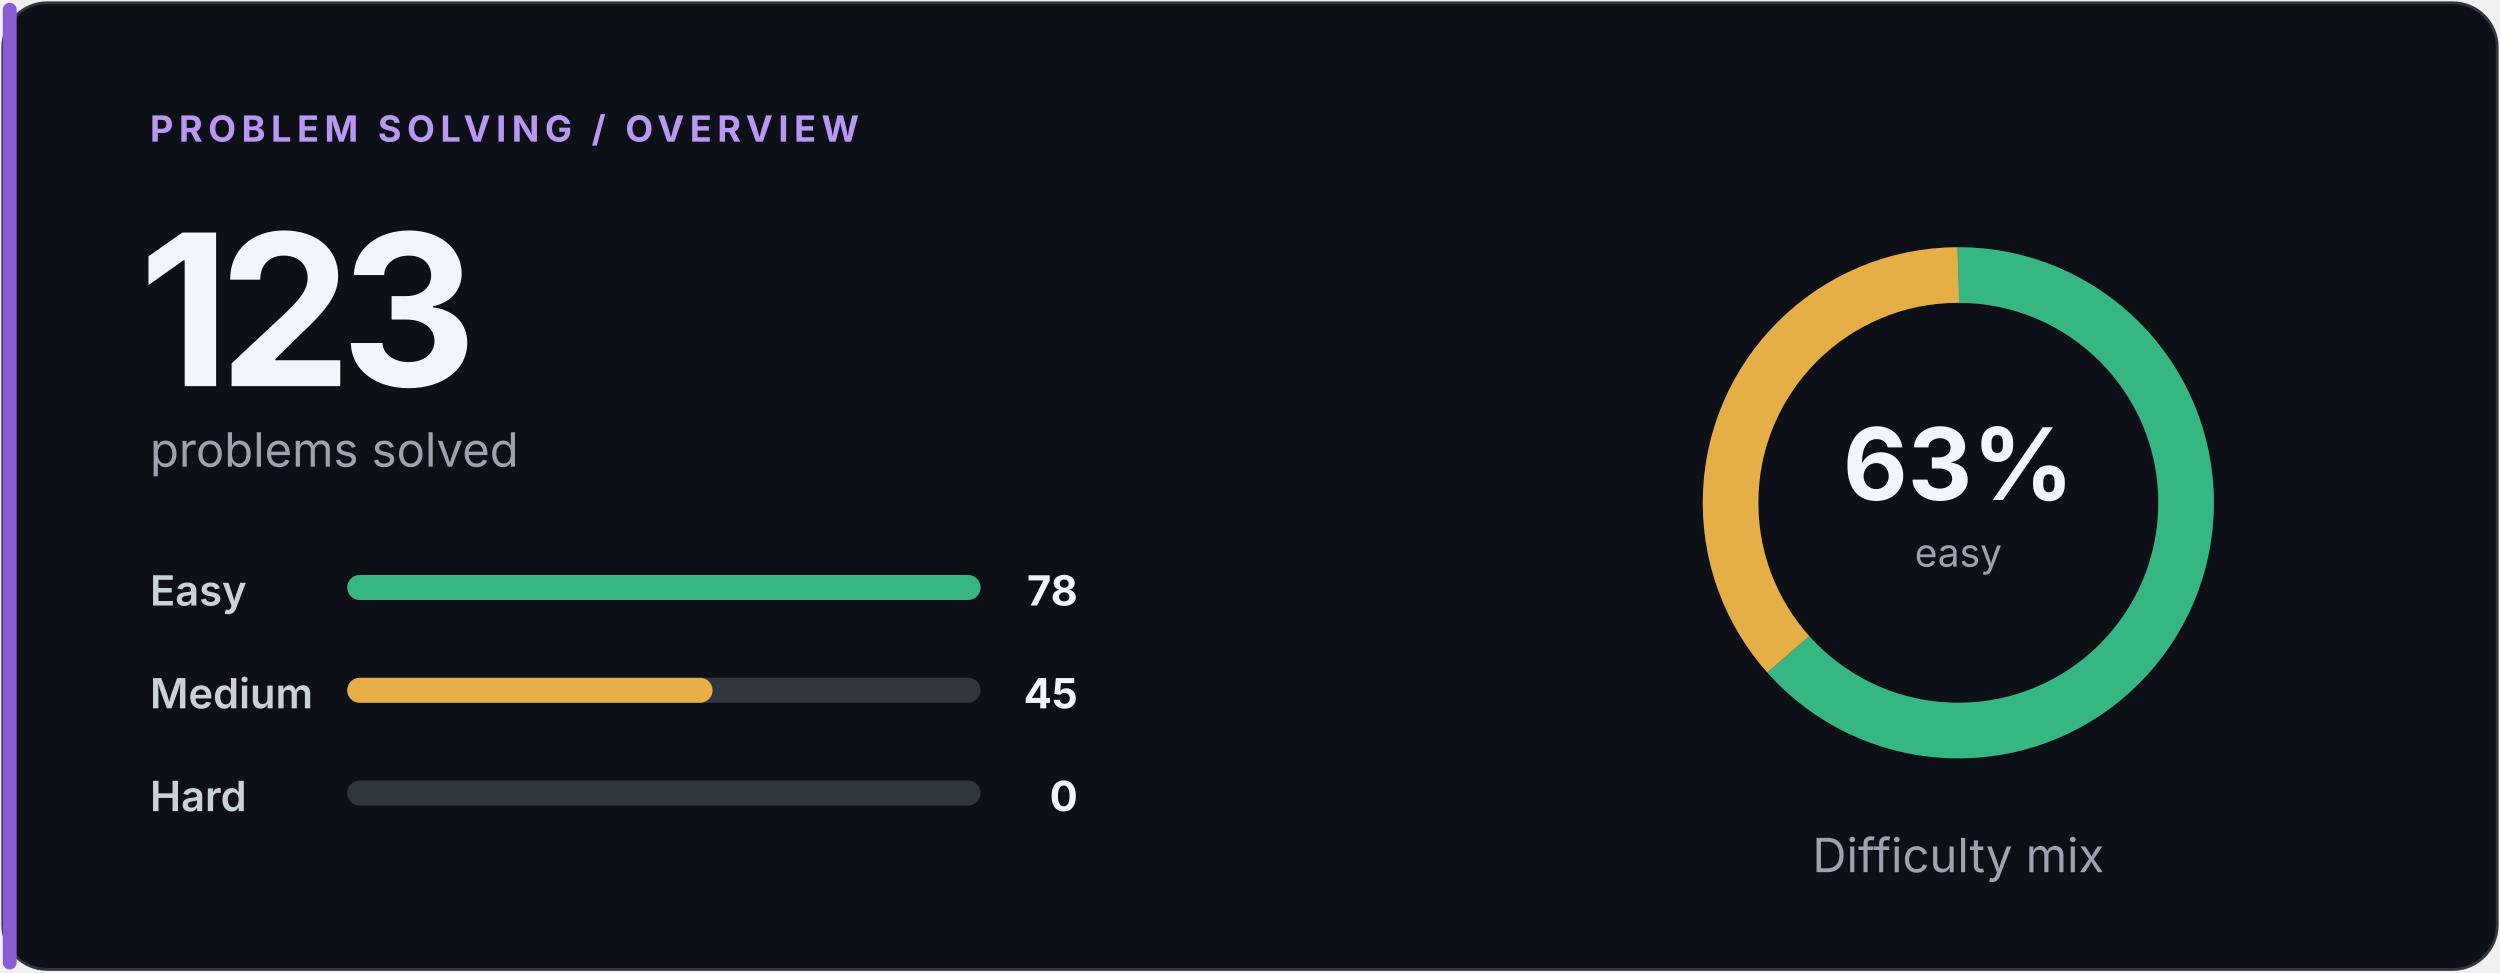
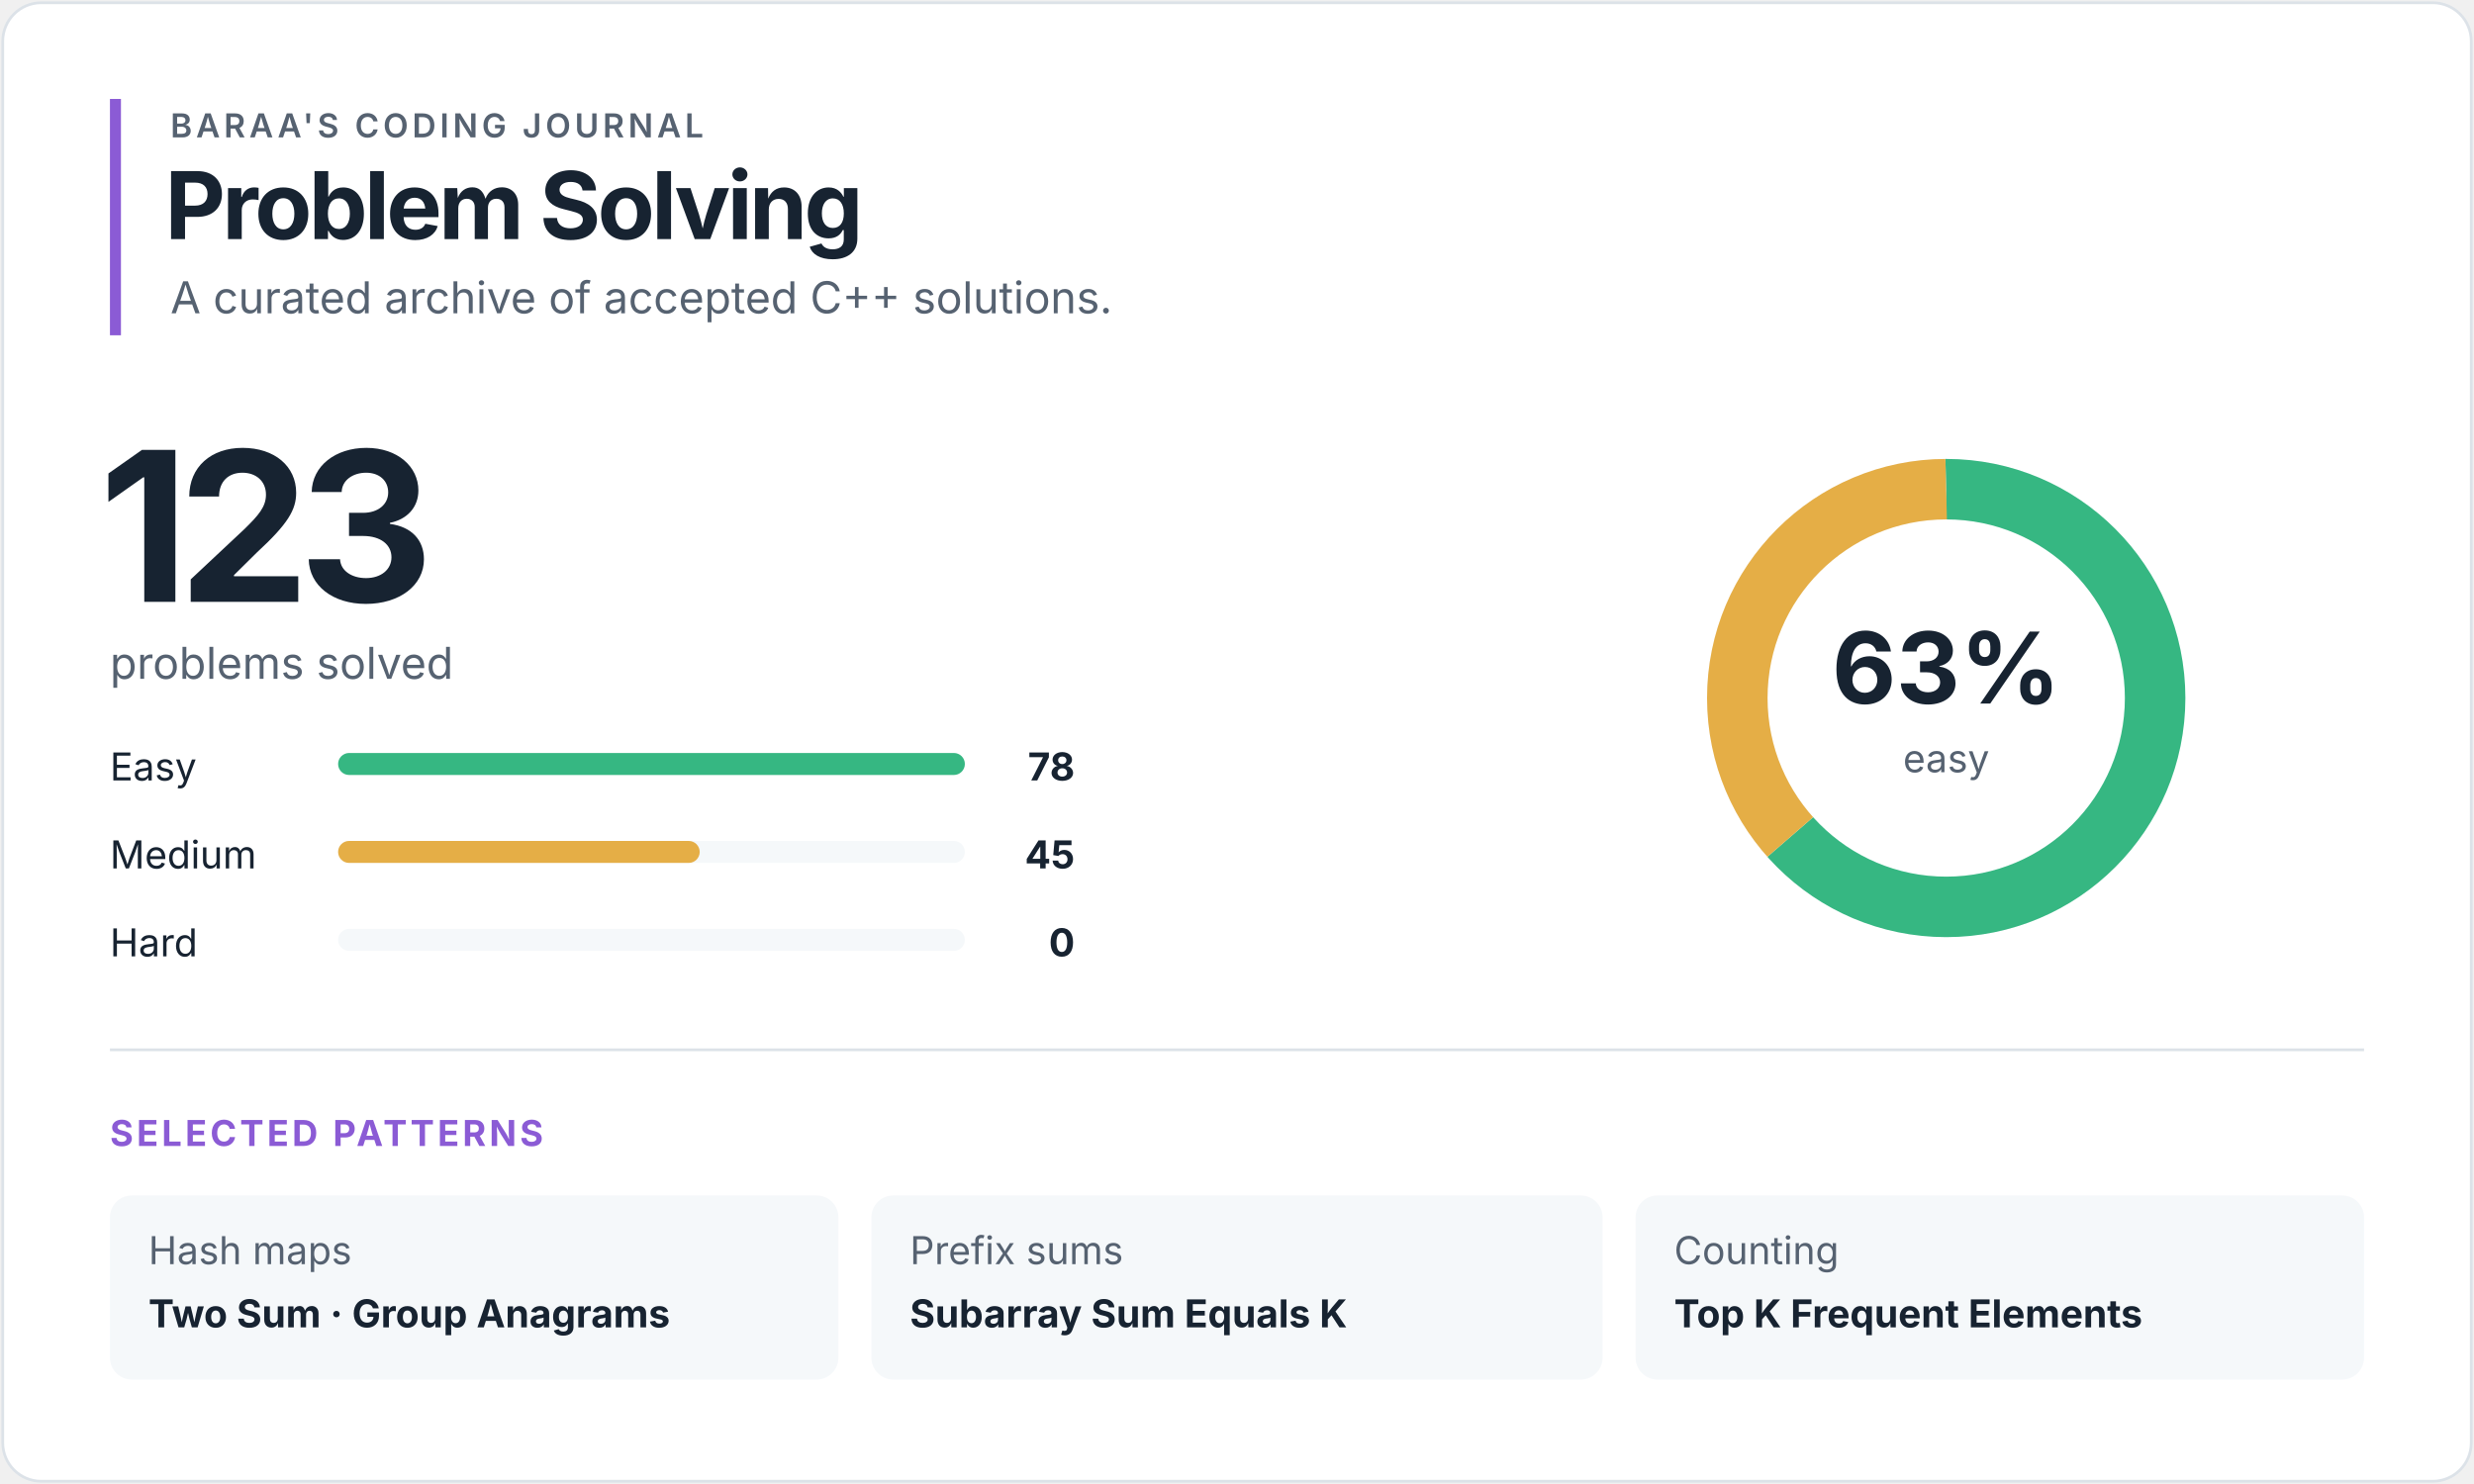
- <svg xmlns="http://www.w3.org/2000/svg" width="900" height="350" viewBox="0 0 900 350" role="img" aria-labelledby="title desc">
+ <svg xmlns="http://www.w3.org/2000/svg" width="900" height="540" viewBox="0 0 900 540" role="img" aria-labelledby="title desc">
  <style>
text { font-family: -apple-system, BlinkMacSystemFont, "Segoe UI", sans-serif; }
- .eyebrow { fill: #b998f4; font-size: 13px; font-weight: 700; letter-spacing: 2px; }
- .total { fill: #f0f6fc; font-size: 76px; font-weight: 750; letter-spacing: -4px; }
- .subtitle { fill: #9ca3af; font-size: 17px; }
- .label { fill: #c9d1d9; font-size: 15px; font-weight: 600; }
- .count { fill: #f0f6fc; font-size: 15px; font-weight: 700; }
- .percentage { fill: #f0f6fc; font-size: 36px; font-weight: 750; }
- .ring-label { fill: #9ca3af; font-size: 14px; }
+ .eyebrow { fill: #566271; font-size: 12px; font-weight: 600; letter-spacing: 1.4px; }
+ .heading { fill: #172331; font-size: 34px; font-weight: 700; letter-spacing: -1.2px; }
+ .total { fill: #172331; font-size: 76px; font-weight: 700; letter-spacing: -4px; }
+ .subtitle { fill: #566271; font-size: 16px; }
+ .label { fill: #172331; font-size: 14px; }
+ .count { fill: #172331; font-size: 14px; font-weight: 700; }
+ .percentage { fill: #172331; font-size: 36px; font-weight: 700; }
+ .ring-label { fill: #566271; font-size: 14px; }
+ .section { fill: #8b5bd5; font-size: 13px; font-weight: 700; letter-spacing: 1.2px; }
+ .pattern { fill: #566271; font-size: 14px; }
+ .example { fill: #172331; font-size: 14px; font-weight: 700; }
</style>
-   <rect x="1" y="1" width="898" height="348" rx="16" fill="#0d1117" stroke="#30363d" />
-   <rect x="1" y="1" width="5" height="348" rx="2.5" fill="#8b5bd5" />
-   <text x="54" y="51" class="eyebrow">PROBLEM SOLVING / OVERVIEW</text>
-   <text x="50" y="139" class="total">123</text>
-   <text x="54" y="168" class="subtitle">problems solved</text>
-   <text x="54" y="218" class="label">Easy</text>
-   <rect x="125" y="207" width="228" height="9" rx="4.5" fill="#30363d" />
-   <rect x="125" y="207" width="228.00" height="9" rx="4.5" fill="#36b782" />
-   <text x="388" y="218" class="count" text-anchor="end">78</text>
-   <text x="54" y="255" class="label">Medium</text>
-   <rect x="125" y="244" width="228" height="9" rx="4.5" fill="#30363d" />
-   <rect x="125" y="244" width="131.54" height="9" rx="4.5" fill="#e5ae46" />
-   <text x="388" y="255" class="count" text-anchor="end">45</text>
-   <text x="54" y="292" class="label">Hard</text>
-   <rect x="125" y="281" width="228" height="9" rx="4.5" fill="#30363d" />
-   <rect x="125" y="281" width="0.00" height="9" rx="4.5" fill="#ef6b73" />
-   <text x="388" y="292" class="count" text-anchor="end">0</text>
-   <circle cx="705" cy="181" r="82" fill="none" stroke="#30363d" stroke-width="20" />
-   <circle cx="705" cy="181" r="82" fill="none" stroke="#36b782" stroke-width="20" stroke-dasharray="326.726 188.496" stroke-dashoffset="0" transform="rotate(-90 705 181)" />
-   <circle cx="705" cy="181" r="82" fill="none" stroke="#e5ae46" stroke-width="20" stroke-dasharray="188.496 326.726" stroke-dashoffset="-326.726" transform="rotate(-90 705 181)" />
-   <text x="705" y="180" class="percentage" text-anchor="middle">63%</text>
-   <text x="705" y="204" class="ring-label" text-anchor="middle">easy</text>
-   <text x="705" y="314" class="subtitle" text-anchor="middle">Difficulty mix</text>
+   <rect x="1" y="1" width="898" height="538" rx="14" fill="#ffffff" stroke="#dce2e8" />
+   <rect x="40" y="36" width="4" height="86" fill="#8b5bd5" />
+   <text x="62" y="50" class="eyebrow">BARAA'S CODING JOURNAL</text>
+   <text x="60" y="87" class="heading">Problem Solving</text>
+   <text x="62" y="114" class="subtitle">A curated archive of accepted C++ solutions.</text>
+   <text x="36" y="219" class="total">123</text>
+   <text x="40" y="247" class="subtitle">problems solved</text>
+   <text x="40" y="284" class="label">Easy</text>
+   <rect x="123" y="274" width="228" height="8" rx="4" fill="#f5f8fa" />
+   <rect x="123" y="274" width="228.00" height="8" rx="4" fill="#36b782" />
+   <text x="391" y="284" class="count" text-anchor="end">78</text>
+   <text x="40" y="316" class="label">Medium</text>
+   <rect x="123" y="306" width="228" height="8" rx="4" fill="#f5f8fa" />
+   <rect x="123" y="306" width="131.54" height="8" rx="4" fill="#e5ae46" />
+   <text x="391" y="316" class="count" text-anchor="end">45</text>
+   <text x="40" y="348" class="label">Hard</text>
+   <rect x="123" y="338" width="228" height="8" rx="4" fill="#f5f8fa" />
+   <rect x="123" y="338" width="0.00" height="8" rx="4" fill="#ef6b73" />
+   <text x="391" y="348" class="count" text-anchor="end">0</text>
+   <circle cx="708" cy="254" r="76" fill="none" stroke="#f5f8fa" stroke-width="22" />
+   <circle cx="708" cy="254" r="76" fill="none" stroke="#36b782" stroke-width="22" stroke-dasharray="302.819 174.703" stroke-dashoffset="0" transform="rotate(-90 708 254)" />
+   <circle cx="708" cy="254" r="76" fill="none" stroke="#e5ae46" stroke-width="22" stroke-dasharray="174.703 302.819" stroke-dashoffset="-302.819" transform="rotate(-90 708 254)" />
+   <text x="708" y="256" class="percentage" text-anchor="middle">63%</text>
+   <text x="708" y="281" class="ring-label" text-anchor="middle">easy</text>
+   <line x1="40" y1="382" x2="860" y2="382" stroke="#dce2e8" />
+   <text x="40" y="417" class="section">SELECTED PATTERNS</text>
+   <rect x="40" y="435" width="265" height="67" rx="8" fill="#f5f8fa" />
+   <text x="54" y="460" class="pattern">Hash maps</text>
+   <text x="54" y="483" class="example">Two Sum · Group Anagrams</text>
+   <rect x="317" y="435" width="266" height="67" rx="8" fill="#f5f8fa" />
+   <text x="331" y="460" class="pattern">Prefix sums</text>
+   <text x="331" y="483" class="example">Subarray Sum Equals K</text>
+   <rect x="595" y="435" width="265" height="67" rx="8" fill="#f5f8fa" />
+   <text x="609" y="460" class="pattern">Counting</text>
+   <text x="609" y="483" class="example">Top K Frequent Elements</text>
</svg>
